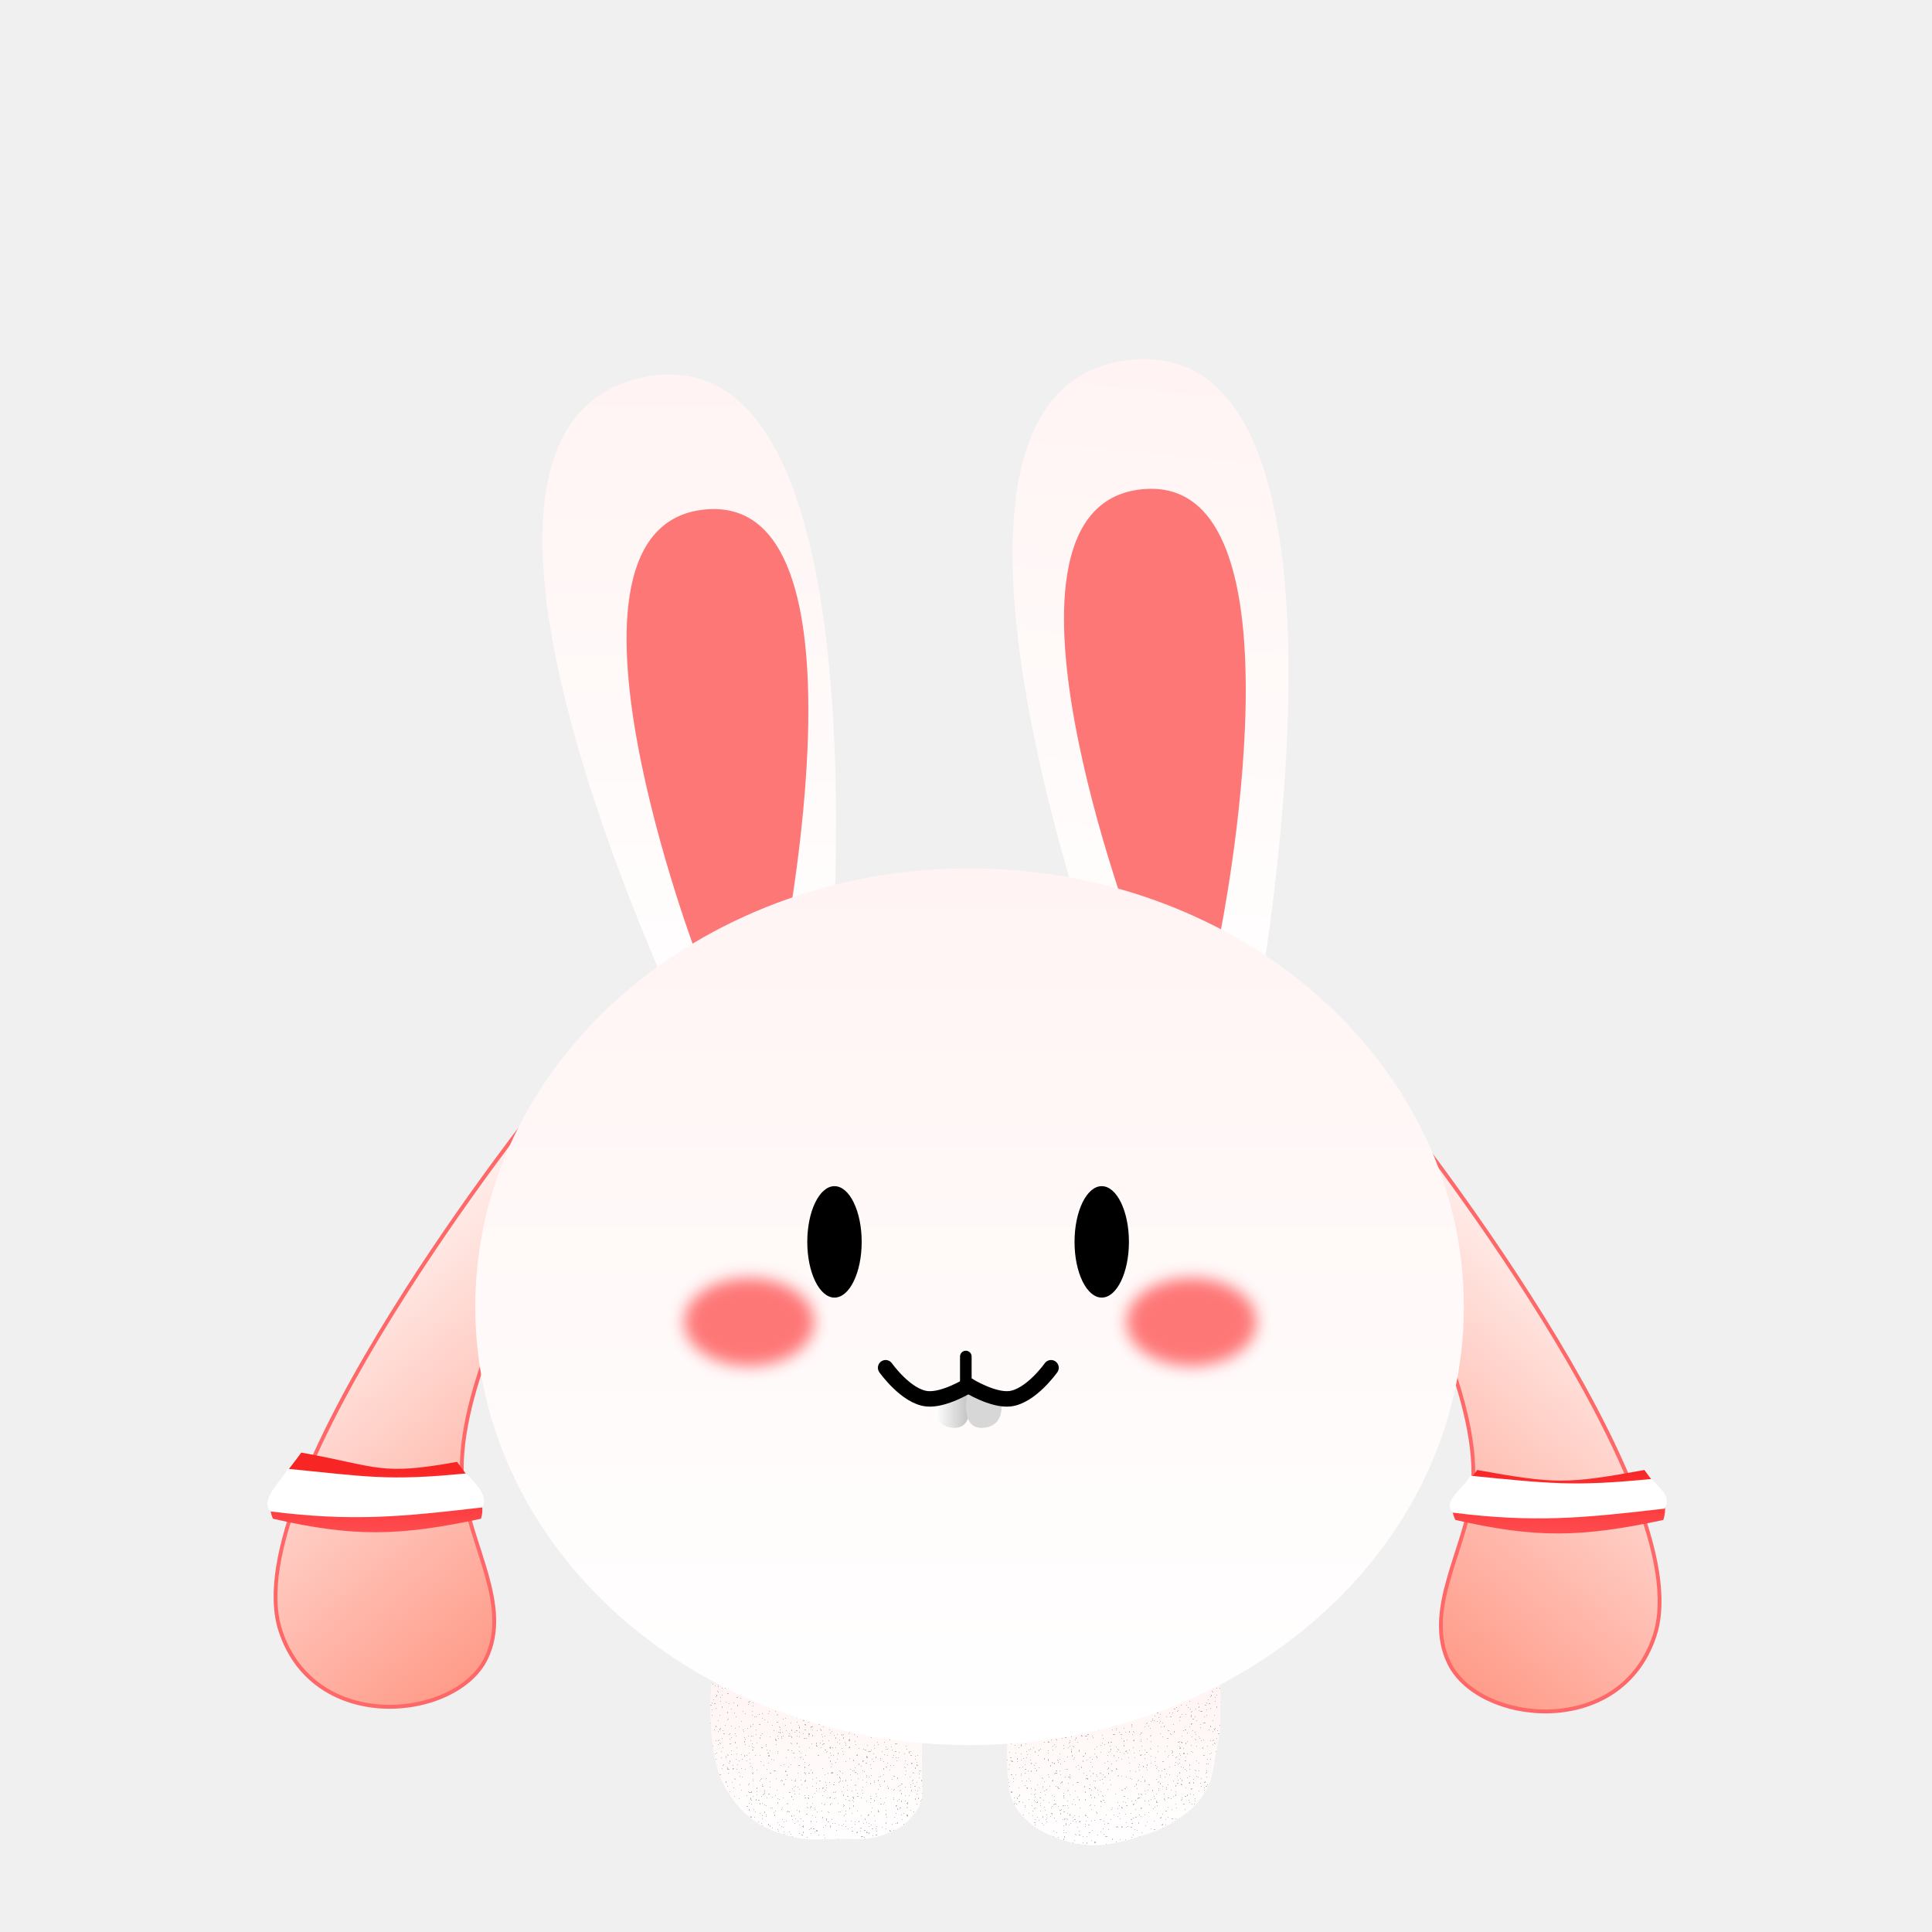
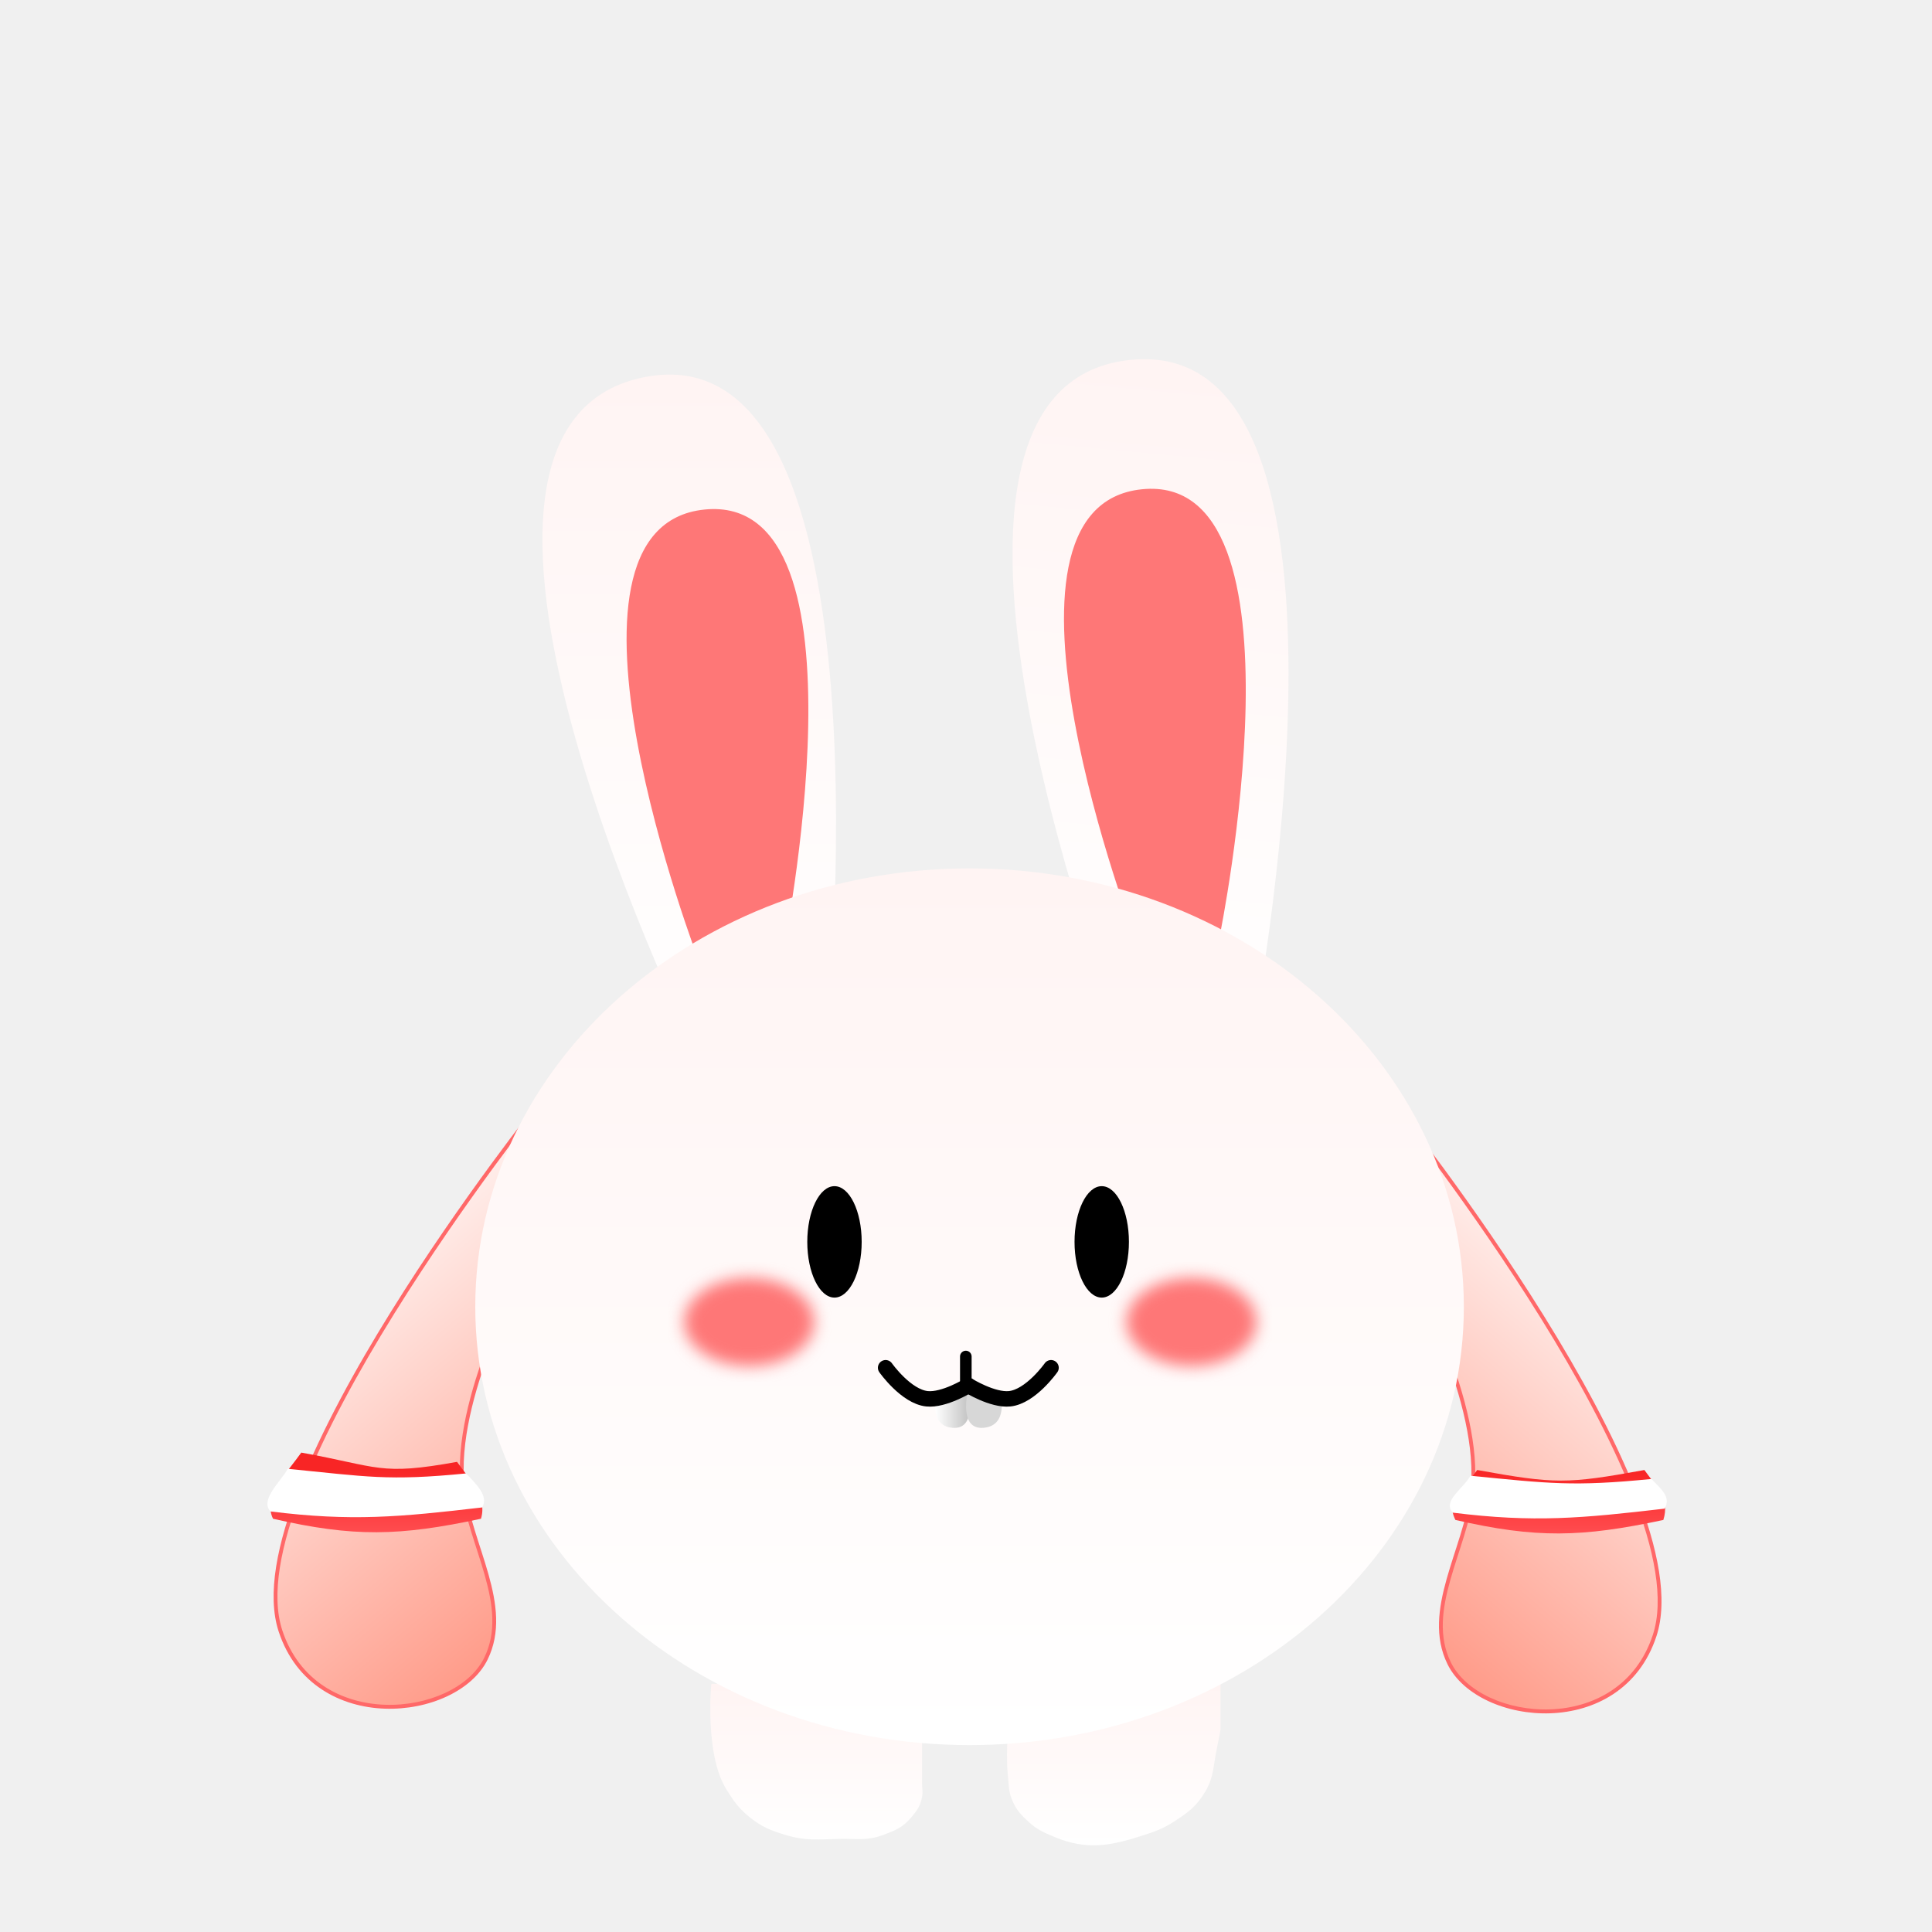
<svg xmlns="http://www.w3.org/2000/svg" width="500" height="500" viewBox="0 0 500 500" fill="none">
  <path d="M361.043 286.615C361.043 286.615 440.483 385.986 428.216 423.286C419.355 450.232 382.822 446.233 375.062 430.479C368.338 416.827 379.242 401.171 381.043 385.986C383.721 363.394 365.27 330.003 365.27 330.003L361.043 286.615Z" fill="url(#paint0_linear_938_4047)" />
  <path d="M428.216 423.286L427.748 423.122L428.216 423.286ZM361.043 286.615L361.424 286.296L360.39 285.002L360.552 286.663L361.043 286.615ZM365.27 330.003L364.779 330.051L364.789 330.158L364.841 330.251L365.27 330.003ZM375.062 430.479L375.503 430.253V430.253L375.062 430.479ZM381.043 385.986L380.552 385.922L381.043 385.986ZM428.216 423.286L428.684 423.45C430.252 418.681 430.345 412.958 429.339 406.625C428.333 400.289 426.223 393.31 423.353 386.008C417.614 371.405 408.816 355.456 399.646 340.693C390.473 325.925 380.919 312.327 373.658 302.422C370.027 297.469 366.97 293.438 364.82 290.646C363.744 289.249 362.896 288.162 362.316 287.424C362.026 287.055 361.804 286.773 361.653 286.584C361.578 286.489 361.521 286.417 361.483 286.369C361.463 286.345 361.449 286.326 361.439 286.314C361.434 286.308 361.431 286.303 361.428 286.3C361.427 286.299 361.426 286.298 361.425 286.297C361.425 286.296 361.424 286.296 361.043 286.615C360.662 286.935 360.662 286.936 360.663 286.936C360.663 286.937 360.664 286.938 360.665 286.94C360.668 286.943 360.671 286.947 360.676 286.953C360.686 286.965 360.7 286.983 360.719 287.007C360.757 287.054 360.813 287.125 360.888 287.22C361.038 287.408 361.259 287.689 361.548 288.057C362.126 288.793 362.973 289.877 364.046 291.271C366.192 294.058 369.245 298.082 372.87 303.028C380.121 312.92 389.659 326.496 398.814 341.234C407.97 355.975 416.732 371.863 422.438 386.382C425.291 393.642 427.374 400.545 428.364 406.783C429.355 413.024 429.247 418.566 427.748 423.122L428.216 423.286ZM361.043 286.615L360.552 286.663L364.779 330.051L365.27 330.003L365.761 329.956L361.534 286.568L361.043 286.615ZM375.062 430.479L374.622 430.706C376.628 434.778 380.47 438.05 385.193 440.252C389.92 442.455 395.568 443.603 401.246 443.401C412.605 442.996 424.172 437.171 428.684 423.45L428.216 423.286L427.748 423.122C423.399 436.347 412.269 441.995 401.207 442.389C395.674 442.586 390.179 441.465 385.598 439.33C381.012 437.193 377.377 434.058 375.503 430.253L375.062 430.479ZM365.27 330.003C364.841 330.251 364.841 330.251 364.841 330.252C364.841 330.252 364.841 330.252 364.842 330.253C364.842 330.254 364.843 330.255 364.844 330.257C364.846 330.261 364.849 330.267 364.854 330.274C364.862 330.29 364.875 330.314 364.892 330.345C364.927 330.408 364.978 330.503 365.045 330.627C365.178 330.875 365.374 331.243 365.623 331.719C366.12 332.673 366.828 334.061 367.669 335.797C369.353 339.271 371.569 344.137 373.701 349.706C377.975 360.868 381.876 374.761 380.552 385.922L381.043 385.986L381.533 386.049C382.888 374.619 378.902 360.521 374.62 349.34C372.475 343.737 370.246 338.843 368.553 335.35C367.707 333.604 366.994 332.206 366.493 331.245C366.242 330.765 366.044 330.393 365.909 330.141C365.841 330.015 365.789 329.919 365.754 329.855C365.736 329.822 365.723 329.798 365.713 329.781C365.709 329.773 365.705 329.767 365.703 329.762C365.702 329.76 365.701 329.758 365.7 329.757C365.7 329.757 365.7 329.756 365.7 329.756C365.7 329.756 365.699 329.756 365.27 330.003ZM381.043 385.986L380.552 385.922C380.108 389.672 379.1 393.462 377.932 397.27C376.77 401.058 375.437 404.902 374.381 408.665C372.264 416.207 371.17 423.698 374.622 430.706L375.062 430.479L375.503 430.253C372.23 423.609 373.226 416.445 375.33 408.949C376.384 405.194 377.695 401.423 378.874 397.578C380.047 393.753 381.077 389.892 381.533 386.049L381.043 385.986Z" fill="#FF6868" />
  <path d="M139.764 285.416C139.764 285.416 60.324 384.786 72.59 422.087C81.452 449.033 117.984 445.034 125.744 429.28C132.469 415.628 121.565 399.972 119.764 384.786C117.086 362.195 135.537 328.804 135.537 328.804L139.764 285.416Z" fill="url(#paint1_linear_938_4047)" />
  <path d="M72.59 422.087L73.058 421.923L72.59 422.087ZM139.764 285.416L139.382 285.096L140.417 283.803L140.255 285.464L139.764 285.416ZM135.537 328.804L136.028 328.852L136.017 328.959L135.966 329.052L135.537 328.804ZM125.744 429.28L125.304 429.054V429.054L125.744 429.28ZM119.764 384.786L120.254 384.723L119.764 384.786ZM72.59 422.087L72.123 422.251C70.554 417.482 70.462 411.758 71.468 405.426C72.474 399.09 74.584 392.11 77.453 384.809C83.192 370.205 91.99 354.257 101.161 339.493C110.333 324.726 119.888 311.128 127.149 301.223C130.779 296.27 133.837 292.239 135.987 289.446C137.062 288.05 137.911 286.963 138.49 286.225C138.78 285.856 139.003 285.574 139.153 285.384C139.229 285.289 139.286 285.218 139.324 285.169C139.343 285.145 139.358 285.127 139.368 285.115C139.372 285.109 139.376 285.104 139.379 285.101C139.38 285.1 139.381 285.098 139.381 285.098C139.382 285.097 139.382 285.096 139.764 285.416C140.145 285.736 140.145 285.736 140.144 285.737C140.143 285.738 140.143 285.739 140.141 285.74C140.139 285.743 140.135 285.748 140.131 285.754C140.121 285.766 140.107 285.784 140.088 285.807C140.05 285.855 139.993 285.926 139.919 286.021C139.769 286.209 139.547 286.49 139.258 286.858C138.68 287.593 137.834 288.678 136.761 290.071C134.615 292.859 131.562 296.883 127.937 301.829C120.686 311.721 111.147 325.296 101.993 340.034C92.837 354.775 84.075 370.664 78.369 385.183C75.516 392.443 73.433 399.346 72.442 405.584C71.451 411.825 71.56 417.367 73.058 421.923L72.59 422.087ZM139.764 285.416L140.255 285.464L136.028 328.852L135.537 328.804L135.045 328.756L139.272 285.368L139.764 285.416ZM125.744 429.28L126.185 429.507C124.179 433.579 120.337 436.851 115.614 439.052C110.886 441.256 105.239 442.404 99.561 442.202C88.201 441.797 76.635 435.971 72.123 422.251L72.59 422.087L73.058 421.923C77.408 435.148 88.538 440.796 99.6 441.19C105.133 441.387 110.627 440.266 115.209 438.131C119.795 435.994 123.43 432.859 125.304 429.054L125.744 429.28ZM135.537 328.804C135.966 329.052 135.966 329.052 135.966 329.052C135.966 329.053 135.965 329.053 135.965 329.053C135.965 329.054 135.964 329.056 135.963 329.058C135.961 329.062 135.957 329.067 135.953 329.075C135.944 329.091 135.932 329.115 135.914 329.146C135.88 329.209 135.829 329.303 135.762 329.428C135.629 329.676 135.433 330.044 135.184 330.52C134.687 331.473 133.979 332.861 133.137 334.598C131.454 338.072 129.238 342.938 127.105 348.507C122.831 359.668 118.931 373.562 120.254 384.723L119.764 384.786L119.274 384.85C117.919 373.42 121.905 359.322 126.186 348.141C128.332 342.538 130.561 337.644 132.253 334.151C133.1 332.404 133.812 331.007 134.314 330.046C134.565 329.565 134.762 329.194 134.898 328.942C134.966 328.816 135.018 328.72 135.053 328.655C135.071 328.623 135.084 328.598 135.093 328.582C135.098 328.574 135.101 328.567 135.104 328.563C135.105 328.561 135.106 328.559 135.106 328.558C135.107 328.558 135.107 328.557 135.107 328.557C135.107 328.557 135.107 328.556 135.537 328.804ZM119.764 384.786L120.254 384.723C120.699 388.472 121.707 392.263 122.875 396.071C124.036 399.859 125.369 403.703 126.425 407.466C128.542 415.008 129.636 422.499 126.185 429.507L125.744 429.28L125.304 429.054C128.576 422.409 127.581 415.246 125.476 407.75C124.422 403.994 123.112 400.224 121.933 396.379C120.76 392.554 119.73 388.693 119.274 384.85L119.764 384.786Z" fill="#FF6868" />
  <path d="M70.662 393.053C67.909 387.57 74.439 380.901 77.975 375.93C98.171 379.576 98.2 381.976 118.279 378.327C121.607 382.965 126.164 387.655 124.47 393.053C103.319 397.577 91.54 397.837 70.662 393.053Z" fill="url(#paint2_linear_938_4047)" />
  <path d="M69.979 391.158C67.199 388.141 72.663 383.443 74.469 380.126C94.867 382.132 100.334 383.332 120.615 381.325C123.272 384.118 126.505 387.152 124.793 390.122C103.431 392.611 91.067 393.79 69.979 391.158Z" fill="white" />
  <path d="M376.665 393.365C373.912 387.882 378.763 385.409 382.299 380.438C402.495 384.084 405.487 384.087 425.566 380.438C428.894 385.076 432.168 387.967 430.473 393.365C409.323 397.89 397.544 398.149 376.665 393.365Z" fill="url(#paint3_linear_938_4047)" />
  <path d="M375.982 391.471C373.201 388.454 378.74 385.242 380.546 381.924C400.944 383.93 407.122 384.765 427.402 382.757C430.059 385.55 432.507 387.464 430.795 390.434C409.433 392.924 397.07 394.103 375.982 391.471Z" fill="white" />
-   <g filter="url(#filter0_n_938_4047)">
-     <path d="M187.947 463.021C182.319 453.952 184.085 435.775 184.085 435.775H315.867V447.665C315.867 447.665 315.319 450.692 314.902 452.618C313.969 456.925 314.207 459.728 312.005 463.517C309.752 467.396 307.531 469.048 303.799 471.443C301.008 473.234 299.212 473.883 296.076 474.91C287.453 477.734 281.29 478.902 272.905 475.406C270.089 474.232 268.411 473.525 266.147 471.443C264.041 469.506 262.849 468.194 261.803 465.498C260.954 463.312 261.088 461.893 260.837 459.554C260.342 454.939 260.837 447.665 260.837 447.665H238.632V456.086V461.535C238.632 462.889 238.865 463.67 238.632 465.003C238.215 467.389 237.293 468.63 235.736 470.452C233.562 472.996 231.598 473.765 228.495 474.91C224.4 476.423 221.744 475.821 217.393 475.901C211.914 476.002 208.651 476.497 203.394 474.91C199.591 473.763 197.364 472.931 194.222 470.452C191.256 468.111 189.957 466.26 187.947 463.021Z" fill="url(#paint4_linear_938_4047)" />
-   </g>
+   <path d="M187.947 463.021C182.319 453.952 184.085 435.775 184.085 435.775H315.867V447.665C315.867 447.665 315.319 450.692 314.902 452.618C313.969 456.925 314.207 459.728 312.005 463.517C309.752 467.396 307.531 469.048 303.799 471.443C301.008 473.234 299.212 473.883 296.076 474.91C287.453 477.734 281.29 478.902 272.905 475.406C270.089 474.232 268.411 473.525 266.147 471.443C264.041 469.506 262.849 468.194 261.803 465.498C260.954 463.312 261.088 461.893 260.837 459.554C260.342 454.939 260.837 447.665 260.837 447.665H238.632V456.086V461.535C238.632 462.889 238.865 463.67 238.632 465.003C238.215 467.389 237.293 468.63 235.736 470.452C233.562 472.996 231.598 473.765 228.495 474.91C224.4 476.423 221.744 475.821 217.393 475.901C211.914 476.002 208.651 476.497 203.394 474.91C199.591 473.763 197.364 472.931 194.222 470.452C191.256 468.111 189.957 466.26 187.947 463.021Z" fill="url(#paint4_linear_938_4047)" />
  <path d="M166.454 97.667C100.05 111.403 181.419 275.013 181.419 275.013L213.761 269.564C213.761 269.564 233.087 83.884 166.454 97.667Z" fill="url(#paint5_linear_938_4047)" />
  <path d="M292.206 93.175C224.855 100.622 291.306 271.182 291.306 271.182L323.998 268.791C323.998 268.791 359.788 85.702 292.206 93.175Z" fill="url(#paint6_linear_938_4047)" />
  <path d="M295.536 126.621C251.007 131.111 294.074 243.482 294.074 243.482L315.683 242.106C315.683 242.106 340.217 122.116 295.536 126.621Z" fill="#FE7777" />
  <path d="M182.334 131.869C137.806 136.359 180.873 248.731 180.873 248.731L202.481 247.355C202.481 247.355 227.015 127.364 182.334 131.869Z" fill="#FE7777" />
  <ellipse cx="250.921" cy="338.186" rx="127.921" ry="113.442" fill="url(#paint7_linear_938_4047)" />
  <ellipse cx="285.127" cy="321.397" rx="7.039" ry="14.419" fill="black" />
  <ellipse cx="215.963" cy="321.397" rx="7.039" ry="14.419" fill="black" />
-   <g filter="url(#filter1_f_938_4047)">
+   <g filter="url(#filter0_f_938_4047)">
    <ellipse cx="193.897" cy="342.139" rx="16.832" ry="11.384" fill="#FE7777" />
    <ellipse cx="308.358" cy="342.139" rx="16.832" ry="11.384" fill="#FE7777" />
  </g>
  <path d="M246.459 369.514C239.913 368.935 242.595 360.267 242.595 360.267L250.552 360.047C250.552 360.047 252.993 370.093 246.459 369.514Z" fill="url(#paint8_linear_938_4047)" />
  <path d="M254.558 369.513C261.125 368.921 258.886 360.806 258.886 360.806L250.463 360.047C250.463 360.047 248.002 370.104 254.558 369.513Z" fill="#D7D7D7" />
  <path d="M250.603 358.561C250.603 358.561 244.318 362.459 239.901 362C234.457 361.434 229.199 353.975 229.199 353.975" stroke-width="4" stroke-linecap="round" stroke="black" />
  <path d="M250.602 358.561C250.602 358.561 256.887 362.459 261.304 362C266.747 361.434 272.006 353.975 272.006 353.975" stroke-width="4" stroke-linecap="round" stroke="black" />
  <path d="M249.955 359.015V351.065" stroke-width="3" stroke-linecap="round" stroke="black" />
  <defs>
-     <filter id="filter0_n_938_4047" x="183.822" y="435.775" width="132.045" height="41.792" filterUnits="userSpaceOnUse" color-interpolation-filters="sRGB">
-       <feFlood flood-opacity="0" result="BackgroundImageFix" />
-       <feBlend mode="normal" in="SourceGraphic" in2="BackgroundImageFix" result="shape" />
-       <feTurbulence type="fractalNoise" baseFrequency="2 2" stitchTiles="stitch" numOctaves="3" result="noise" seed="4596" />
-       <feColorMatrix in="noise" type="luminanceToAlpha" result="alphaNoise" />
-       <feComponentTransfer in="alphaNoise" result="coloredNoise1">
-         <feFuncA type="discrete" tableValues="0 0 0 0 0 0 0 0 0 0 0 0 0 0 0 0 0 1 1 1 1 1 1 1 1 1 1 1 1 1 1 1 1 0 0 0 0 0 0 0 0 0 0 0 0 0 0 0 0 0 0 0 0 0 0 0 0 0 0 0 0 0 0 0 0 0 0 0 0 0 0 0 0 0 0 0 0 0 0 0 0 0 0 0 0 0 0 0 0 0 0 0 0 0 0 0 0 0 0 0 " />
-       </feComponentTransfer>
-       <feComposite operator="in" in2="shape" in="coloredNoise1" result="noise1Clipped" />
-       <feFlood flood-color="rgba(0, 0, 0, 0.25)" result="color1Flood" />
-       <feComposite operator="in" in2="noise1Clipped" in="color1Flood" result="color1" />
-       <feMerge result="effect1_noise_938_4047">
-         <feMergeNode in="shape" />
-         <feMergeNode in="color1" />
-       </feMerge>
-     </filter>
-     <filter id="filter1_f_938_4047" x="173.065" y="326.755" width="156.125" height="30.768" filterUnits="userSpaceOnUse" color-interpolation-filters="sRGB">
+     <filter id="filter0_f_938_4047" x="173.065" y="326.755" width="156.125" height="30.768" filterUnits="userSpaceOnUse" color-interpolation-filters="sRGB">
      <feFlood flood-opacity="0" result="BackgroundImageFix" />
      <feBlend mode="normal" in="SourceGraphic" in2="BackgroundImageFix" result="shape" />
      <feGaussianBlur stdDeviation="2" result="effect1_foregroundBlur_938_4047" />
    </filter>
    <linearGradient id="paint0_linear_938_4047" x1="355.205" y1="414.403" x2="432.174" y2="323.821" gradientUnits="userSpaceOnUse">
      <stop stop-color="#FF9C8A" />
      <stop offset="1" stop-color="white" />
    </linearGradient>
    <linearGradient id="paint1_linear_938_4047" x1="145.602" y1="413.203" x2="68.633" y2="322.622" gradientUnits="userSpaceOnUse">
      <stop stop-color="#FF9C8A" />
      <stop offset="1" stop-color="white" />
    </linearGradient>
    <linearGradient id="paint2_linear_938_4047" x1="97.452" y1="380.126" x2="97.452" y2="396.544" gradientUnits="userSpaceOnUse">
      <stop stop-color="#F82525" />
      <stop offset="1" stop-color="#FF4C4F" />
    </linearGradient>
    <linearGradient id="paint3_linear_938_4047" x1="403.454" y1="380.438" x2="403.454" y2="396.857" gradientUnits="userSpaceOnUse">
      <stop stop-color="#F82525" />
      <stop offset="1" stop-color="#FF4C4F" />
    </linearGradient>
    <linearGradient id="paint4_linear_938_4047" x1="249.845" y1="435.775" x2="249.845" y2="477.568" gradientUnits="userSpaceOnUse">
      <stop stop-color="#FFF4F3" />
      <stop offset="1" stop-color="white" />
    </linearGradient>
    <linearGradient id="paint5_linear_938_4047" x1="178.371" y1="96.936" x2="178.371" y2="275.013" gradientUnits="userSpaceOnUse">
      <stop stop-color="#FFF4F3" />
      <stop offset="1" stop-color="white" />
    </linearGradient>
    <linearGradient id="paint6_linear_938_4047" x1="304.138" y1="93.565" x2="287.436" y2="270.818" gradientUnits="userSpaceOnUse">
      <stop stop-color="#FFF4F3" />
      <stop offset="1" stop-color="white" />
    </linearGradient>
    <linearGradient id="paint7_linear_938_4047" x1="250.921" y1="224.744" x2="250.921" y2="451.628" gradientUnits="userSpaceOnUse">
      <stop stop-color="#FFF4F3" />
      <stop offset="1" stop-color="white" />
    </linearGradient>
    <linearGradient id="paint8_linear_938_4047" x1="242.051" y1="364.793" x2="250.998" y2="364.793" gradientUnits="userSpaceOnUse">
      <stop stop-color="white" />
      <stop offset="1" stop-color="#C1C1C1" />
    </linearGradient>
  </defs>
</svg>
